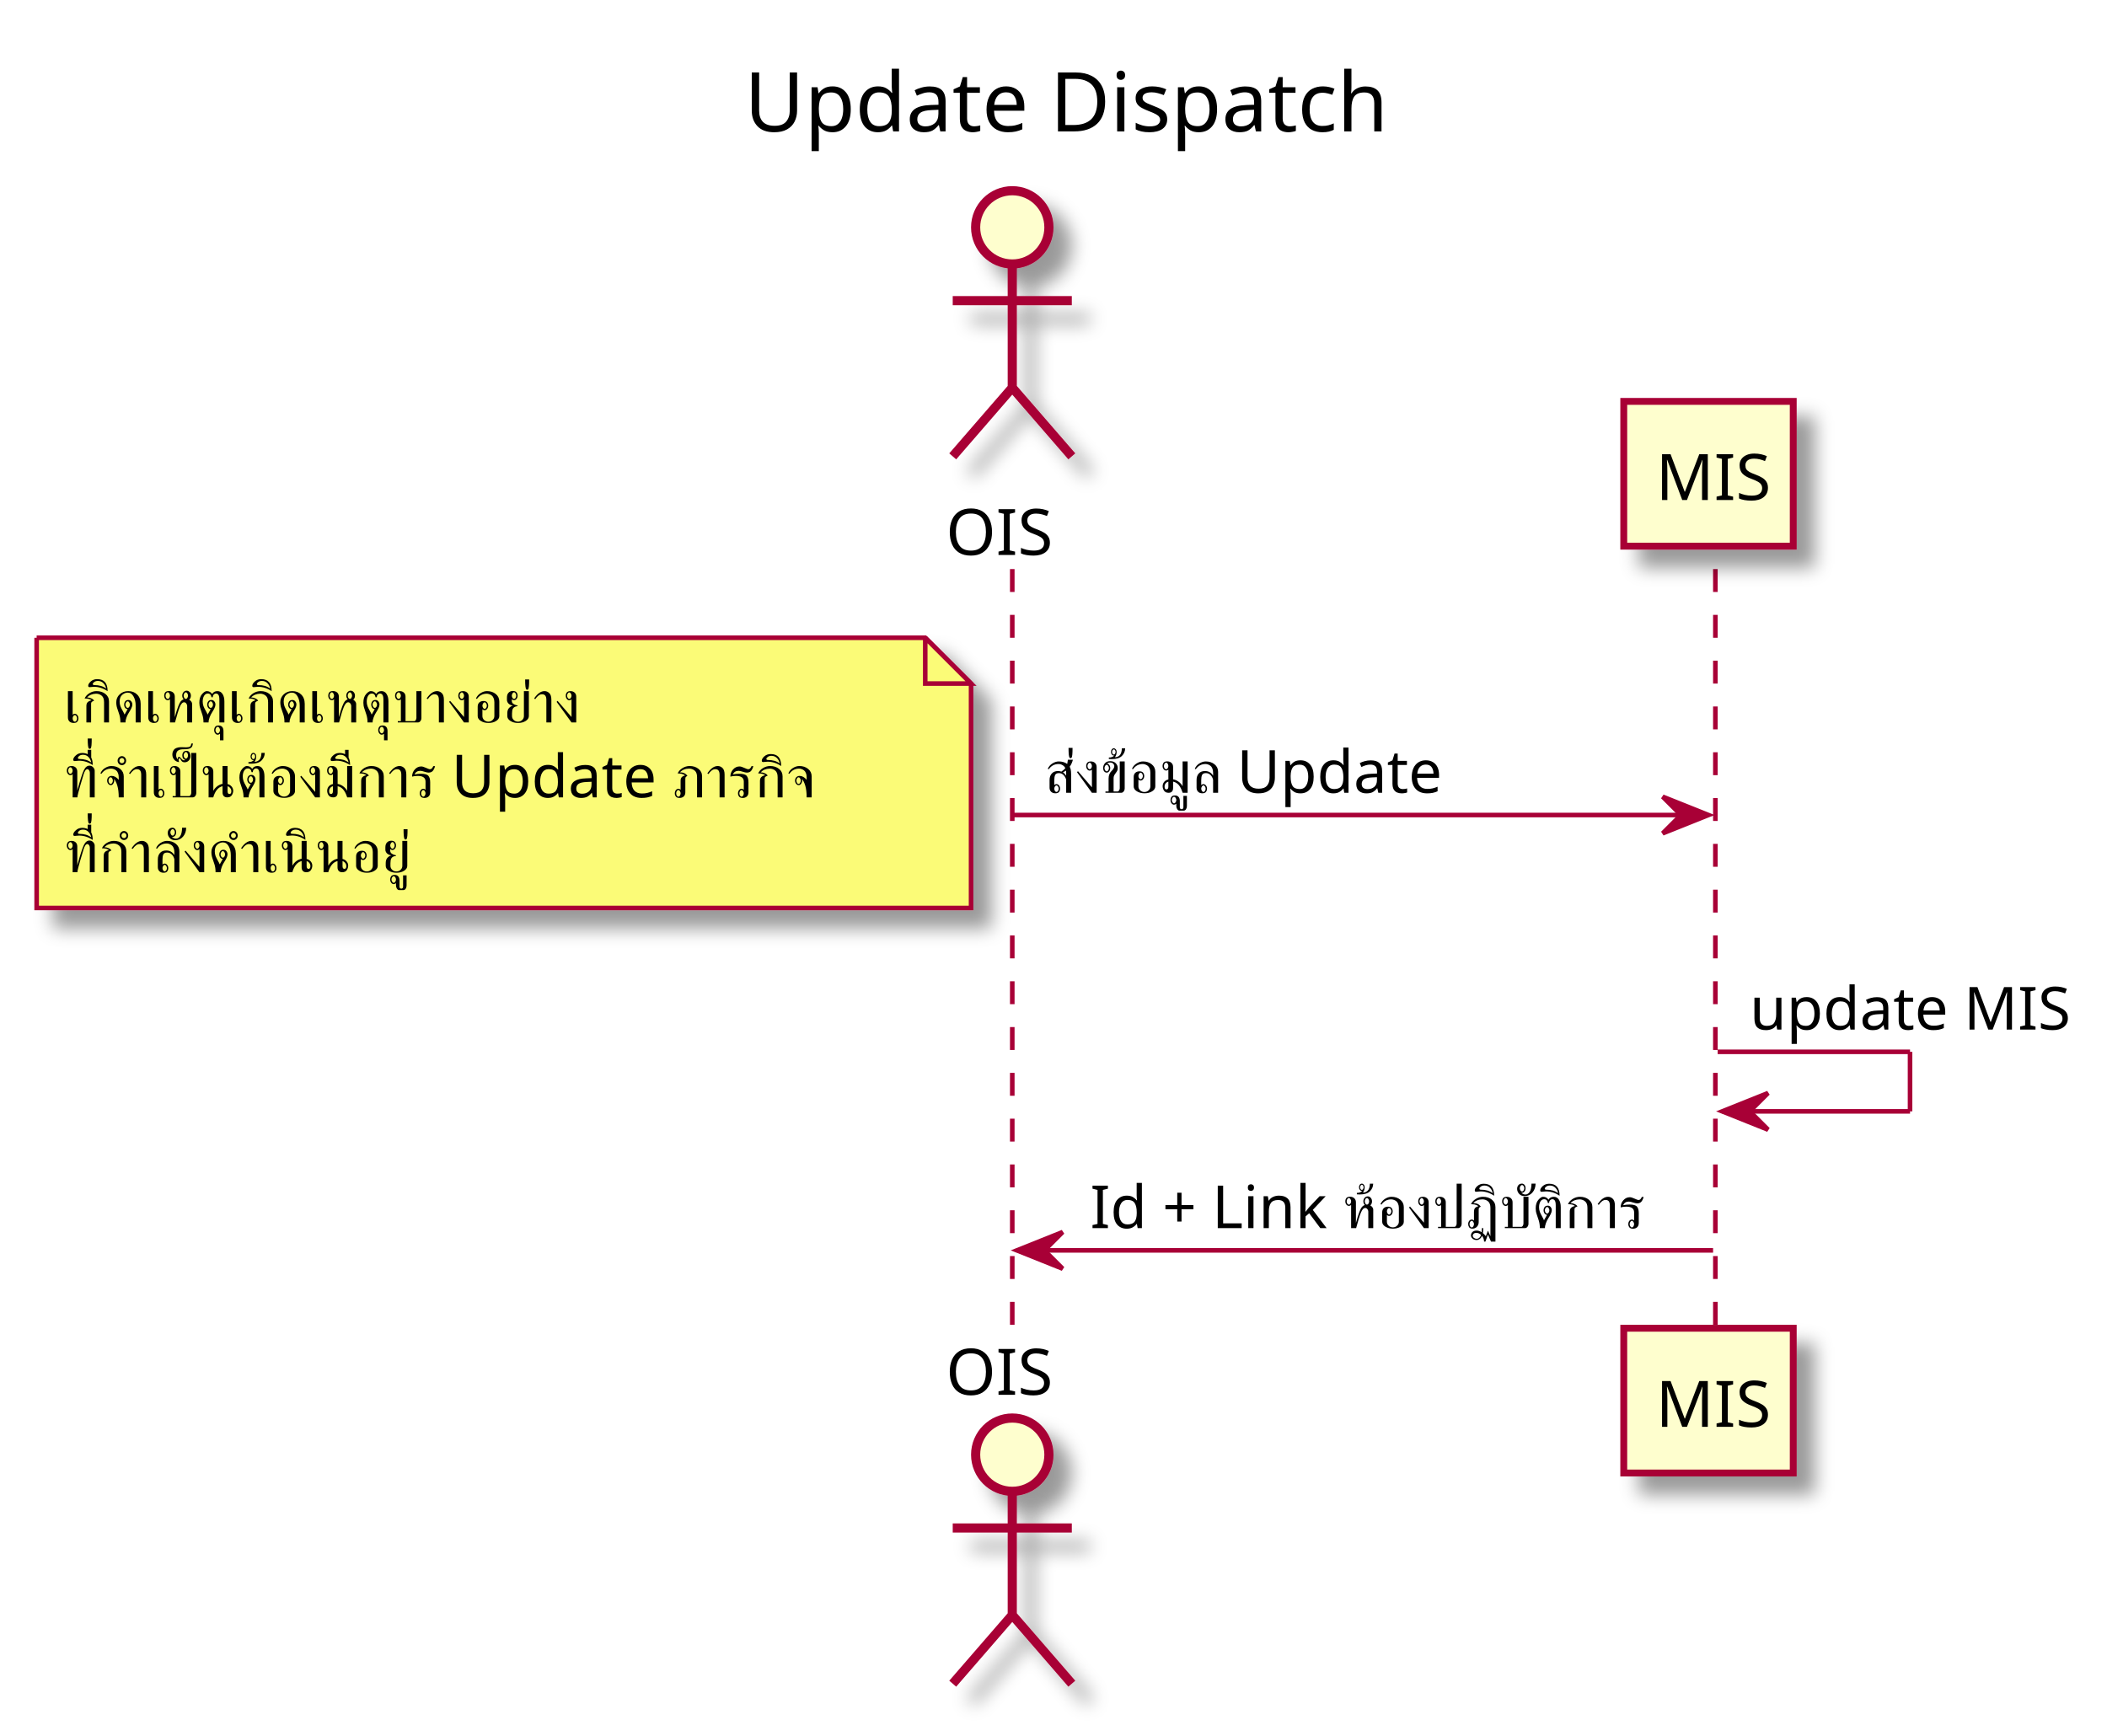
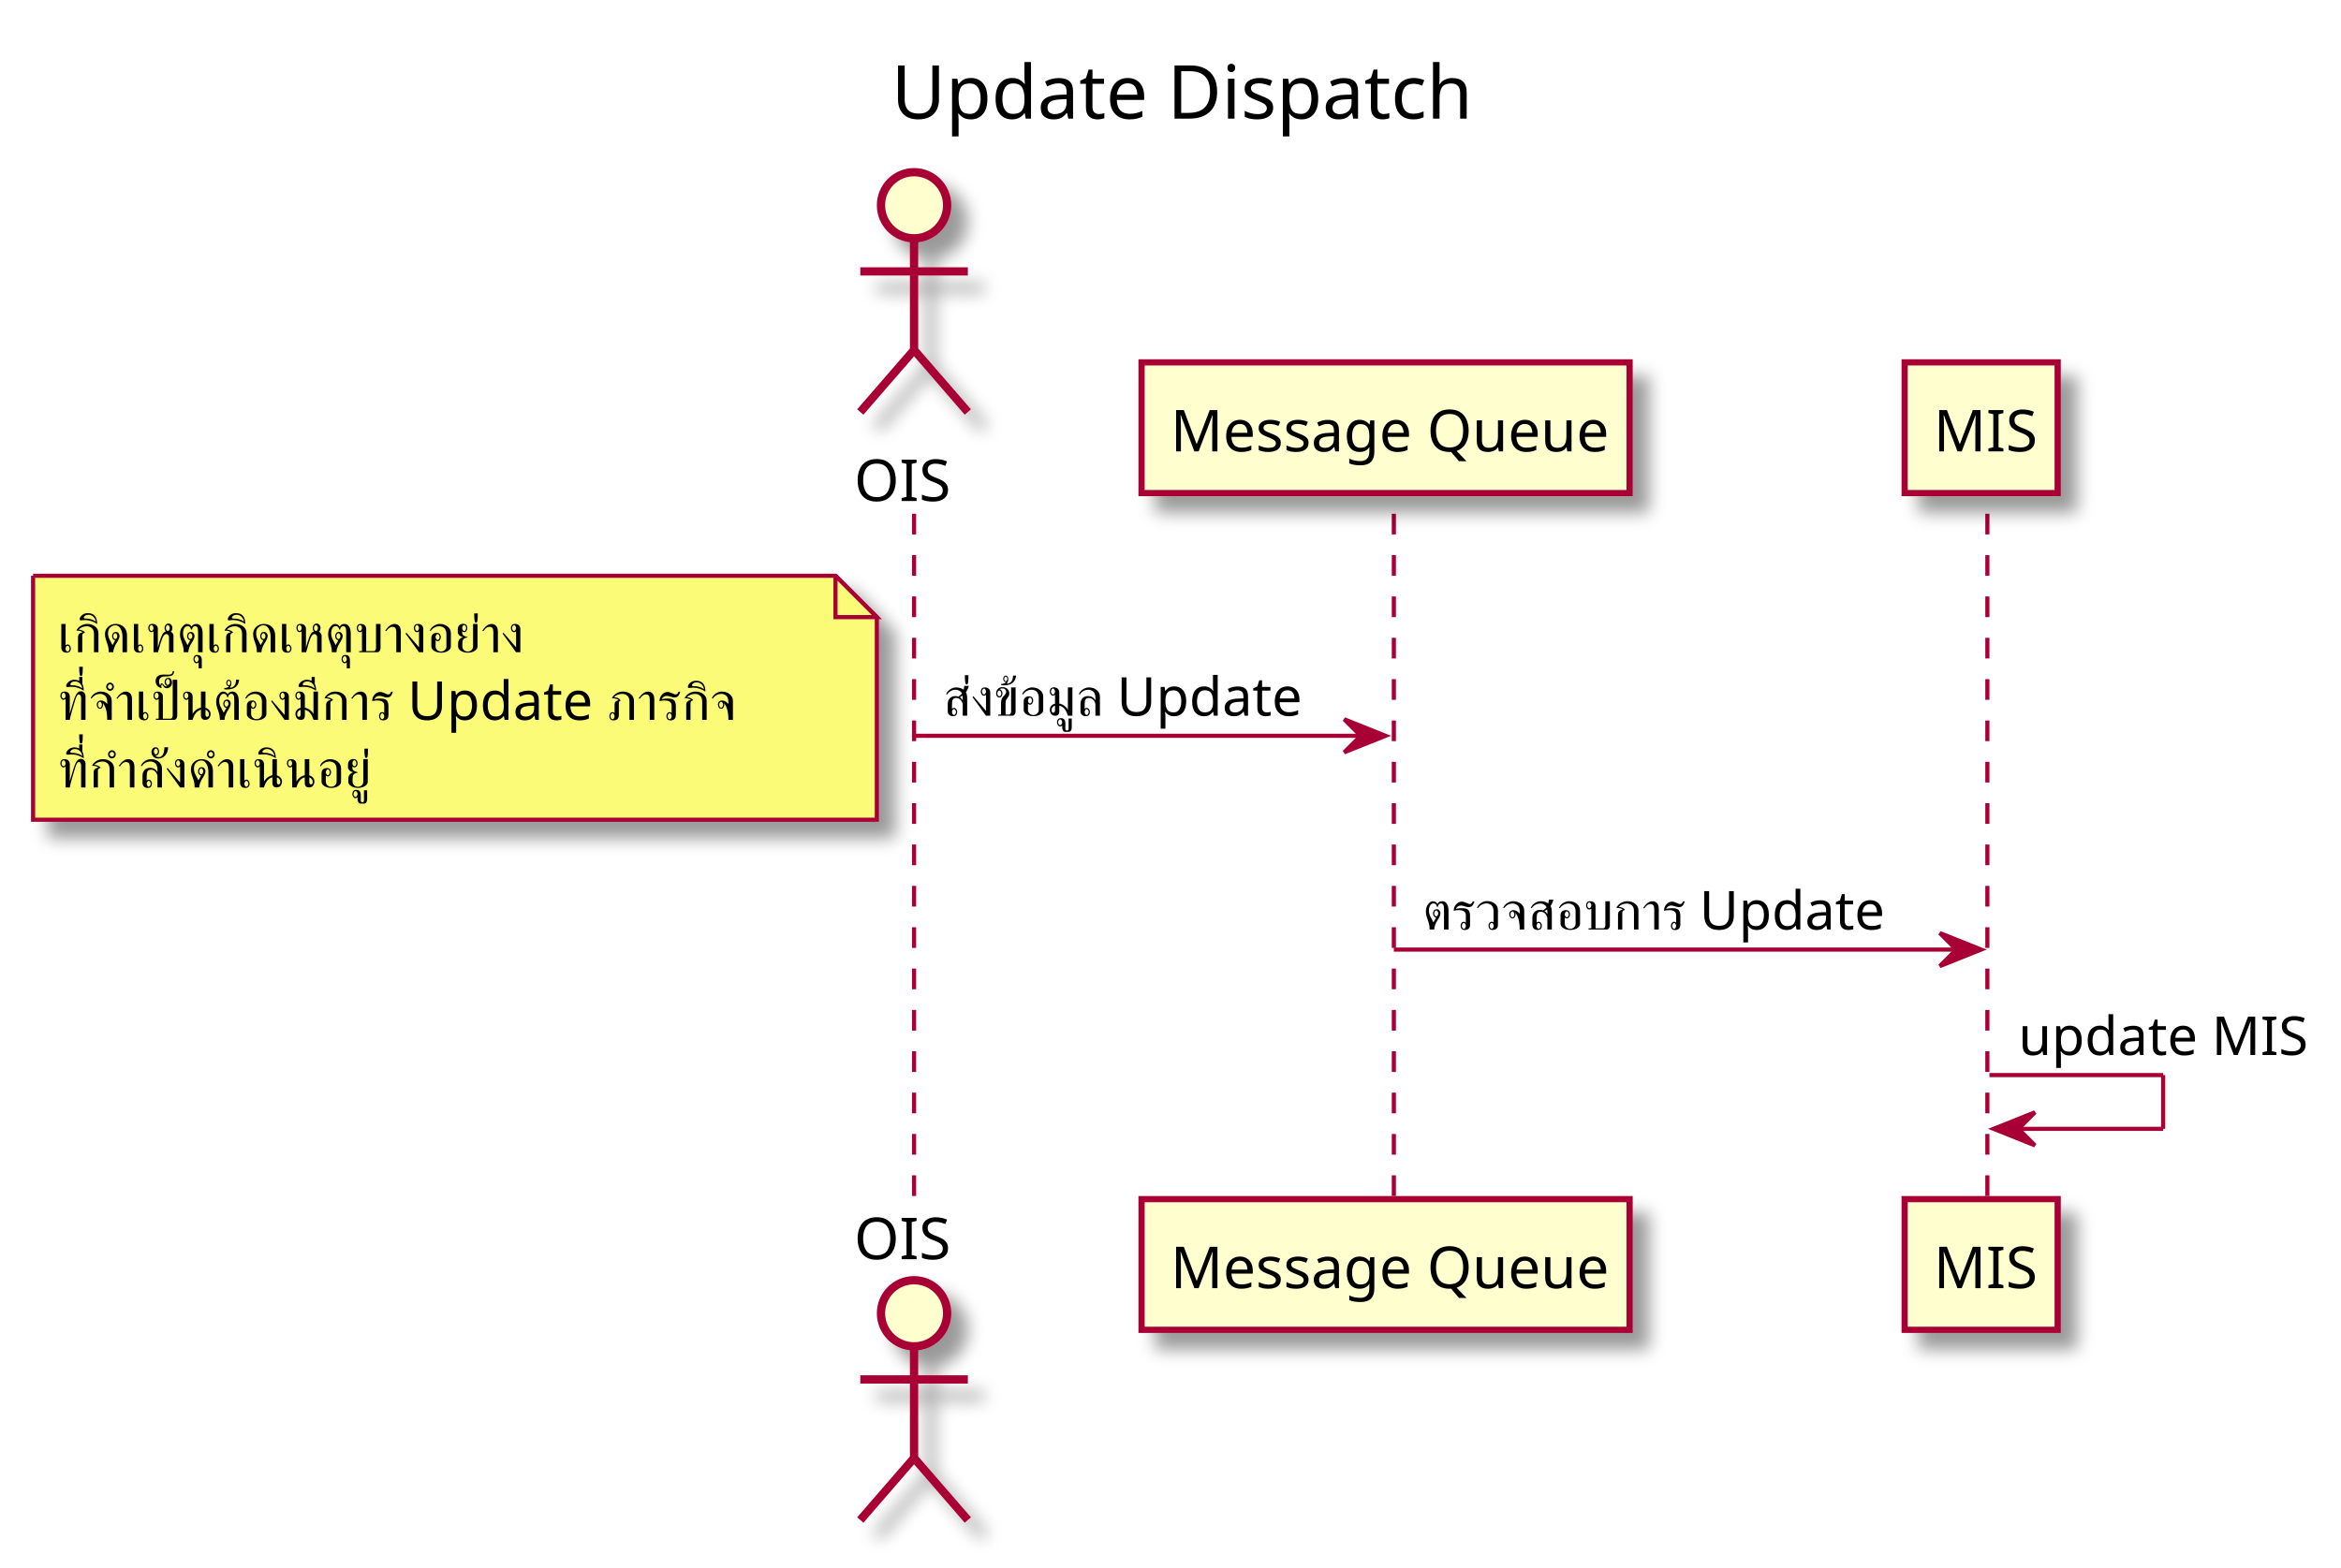
- <svg xmlns="http://www.w3.org/2000/svg" contentScriptType="application/ecmascript" contentStyleType="text/css" height="379px" preserveAspectRatio="none" style="width:460px;height:379px;" version="1.1" viewBox="0 0 460 379" width="460px" zoomAndPan="magnify">
+ <svg xmlns="http://www.w3.org/2000/svg" contentScriptType="application/ecmascript" contentStyleType="text/css" height="379px" preserveAspectRatio="none" style="width:566px;height:379px;" version="1.1" viewBox="0 0 566 379" width="566px" zoomAndPan="magnify">
  <defs>
-     <filter height="300%" id="fiz1p3us8rr1q" width="300%" x="-1" y="-1">
+     <filter height="300%" id="f1fxwqxp0oxmsr" width="300%" x="-1" y="-1">
      <feGaussianBlur result="blurOut" stdDeviation="2.0" />
      <feColorMatrix in="blurOut" result="blurOut2" type="matrix" values="0 0 0 0 0 0 0 0 0 0 0 0 0 0 0 0 0 0 .4 0" />
      <feOffset dx="4.0" dy="4.0" in="blurOut2" result="blurOut3" />
      <feBlend in="SourceGraphic" in2="blurOut3" mode="normal" />
    </filter>
  </defs>
  <g>
-     <text fill="#000000" font-family="sans-serif" font-size="18" lengthAdjust="spacingAndGlyphs" textLength="133" x="162.5" y="28.686">Update Dispatch</text>
+     <text fill="#000000" font-family="sans-serif" font-size="18" lengthAdjust="spacingAndGlyphs" textLength="133" x="215.5" y="28.686">Update Dispatch</text>
    <line style="stroke: #A80036; stroke-width: 1.0; stroke-dasharray: 5.0,5.0;" x1="221" x2="221" y1="124.25" y2="291.008" />
-     <line style="stroke: #A80036; stroke-width: 1.0; stroke-dasharray: 5.0,5.0;" x1="374.5" x2="374.5" y1="124.25" y2="291.008" />
+     <line style="stroke: #A80036; stroke-width: 1.0; stroke-dasharray: 5.0,5.0;" x1="337" x2="337" y1="124.25" y2="291.008" />
+     <line style="stroke: #A80036; stroke-width: 1.0; stroke-dasharray: 5.0,5.0;" x1="480.5" x2="480.5" y1="124.25" y2="291.008" />
    <text fill="#000000" font-family="sans-serif" font-size="14" lengthAdjust="spacingAndGlyphs" textLength="23" x="206.5" y="121.174">OIS</text>
-     <ellipse cx="221" cy="49.641" fill="#FEFECE" filter="url(#fiz1p3us8rr1q)" rx="8" ry="8" style="stroke: #A80036; stroke-width: 2.0;" />
-     <path d="M221,57.641 L221,84.641 M208,65.641 L234,65.641 M221,84.641 L208,99.641 M221,84.641 L234,99.641 " fill="none" filter="url(#fiz1p3us8rr1q)" style="stroke: #A80036; stroke-width: 2.0;" />
+     <ellipse cx="221" cy="49.641" fill="#FEFECE" filter="url(#f1fxwqxp0oxmsr)" rx="8" ry="8" style="stroke: #A80036; stroke-width: 2.0;" />
+     <path d="M221,57.641 L221,84.641 M208,65.641 L234,65.641 M221,84.641 L208,99.641 M221,84.641 L234,99.641 " fill="none" filter="url(#f1fxwqxp0oxmsr)" style="stroke: #A80036; stroke-width: 2.0;" />
    <text fill="#000000" font-family="sans-serif" font-size="14" lengthAdjust="spacingAndGlyphs" textLength="23" x="206.5" y="304.541">OIS</text>
-     <ellipse cx="221" cy="317.617" fill="#FEFECE" filter="url(#fiz1p3us8rr1q)" rx="8" ry="8" style="stroke: #A80036; stroke-width: 2.0;" />
-     <path d="M221,325.617 L221,352.617 M208,333.617 L234,333.617 M221,352.617 L208,367.617 M221,352.617 L234,367.617 " fill="none" filter="url(#fiz1p3us8rr1q)" style="stroke: #A80036; stroke-width: 2.0;" />
-     <rect fill="#FEFECE" filter="url(#fiz1p3us8rr1q)" height="31.609" style="stroke: #A80036; stroke-width: 1.5;" width="37" x="354.5" y="87.641" />
-     <text fill="#000000" font-family="sans-serif" font-size="14" lengthAdjust="spacingAndGlyphs" textLength="23" x="361.5" y="109.174">MIS</text>
-     <rect fill="#FEFECE" filter="url(#fiz1p3us8rr1q)" height="31.609" style="stroke: #A80036; stroke-width: 1.5;" width="37" x="354.5" y="290.008" />
-     <text fill="#000000" font-family="sans-serif" font-size="14" lengthAdjust="spacingAndGlyphs" textLength="23" x="361.5" y="311.541">MIS</text>
-     <polygon fill="#A80036" points="363,173.953,373,177.953,363,181.953,367,177.953" style="stroke: #A80036; stroke-width: 1.0;" />
-     <line style="stroke: #A80036; stroke-width: 1.0;" x1="221" x2="369" y1="177.953" y2="177.953" />
+     <ellipse cx="221" cy="317.617" fill="#FEFECE" filter="url(#f1fxwqxp0oxmsr)" rx="8" ry="8" style="stroke: #A80036; stroke-width: 2.0;" />
+     <path d="M221,325.617 L221,352.617 M208,333.617 L234,333.617 M221,352.617 L208,367.617 M221,352.617 L234,367.617 " fill="none" filter="url(#f1fxwqxp0oxmsr)" style="stroke: #A80036; stroke-width: 2.0;" />
+     <rect fill="#FEFECE" filter="url(#f1fxwqxp0oxmsr)" height="31.609" style="stroke: #A80036; stroke-width: 1.5;" width="118" x="276" y="87.641" />
+     <text fill="#000000" font-family="sans-serif" font-size="14" lengthAdjust="spacingAndGlyphs" textLength="104" x="283" y="109.174">Message Queue</text>
+     <rect fill="#FEFECE" filter="url(#f1fxwqxp0oxmsr)" height="31.609" style="stroke: #A80036; stroke-width: 1.5;" width="118" x="276" y="290.008" />
+     <text fill="#000000" font-family="sans-serif" font-size="14" lengthAdjust="spacingAndGlyphs" textLength="104" x="283" y="311.541">Message Queue</text>
+     <rect fill="#FEFECE" filter="url(#f1fxwqxp0oxmsr)" height="31.609" style="stroke: #A80036; stroke-width: 1.5;" width="37" x="460.5" y="87.641" />
+     <text fill="#000000" font-family="sans-serif" font-size="14" lengthAdjust="spacingAndGlyphs" textLength="23" x="467.5" y="109.174">MIS</text>
+     <rect fill="#FEFECE" filter="url(#f1fxwqxp0oxmsr)" height="31.609" style="stroke: #A80036; stroke-width: 1.5;" width="37" x="460.5" y="290.008" />
+     <text fill="#000000" font-family="sans-serif" font-size="14" lengthAdjust="spacingAndGlyphs" textLength="23" x="467.5" y="311.541">MIS</text>
+     <polygon fill="#A80036" points="325,173.953,335,177.953,325,181.953,329,177.953" style="stroke: #A80036; stroke-width: 1.0;" />
+     <line style="stroke: #A80036; stroke-width: 1.0;" x1="221" x2="331" y1="177.953" y2="177.953" />
    <text fill="#000000" font-family="sans-serif" font-size="13" lengthAdjust="spacingAndGlyphs" textLength="92" x="228" y="173.097">ส่งข้อมูล Update</text>
-     <path d="M8,139.25 L8,198.25 L212,198.25 L212,149.25 L202,139.25 L8,139.25 " fill="#FBFB77" filter="url(#fiz1p3us8rr1q)" style="stroke: #A80036; stroke-width: 1.0;" />
+     <path d="M8,139.25 L8,198.25 L212,198.25 L212,149.25 L202,139.25 L8,139.25 " fill="#FBFB77" filter="url(#f1fxwqxp0oxmsr)" style="stroke: #A80036; stroke-width: 1.0;" />
    <path d="M202,139.25 L202,149.25 L212,149.25 L202,139.25 " fill="#FBFB77" style="stroke: #A80036; stroke-width: 1.0;" />
    <text fill="#000000" font-family="sans-serif" font-size="13" lengthAdjust="spacingAndGlyphs" textLength="129" x="14" y="157.745">เกิดเหตุเกิดเหตุบางอย่าง</text>
    <text fill="#000000" font-family="sans-serif" font-size="13" lengthAdjust="spacingAndGlyphs" textLength="183" x="14" y="174.097">ที่จำเป็นต้องมีการ Update ภารกิจ</text>
    <text fill="#000000" font-family="sans-serif" font-size="13" lengthAdjust="spacingAndGlyphs" textLength="90" x="14" y="190.448">ที่กำลังดำเนินอยู่</text>
-     <line style="stroke: #A80036; stroke-width: 1.0;" x1="375" x2="417" y1="229.656" y2="229.656" />
-     <line style="stroke: #A80036; stroke-width: 1.0;" x1="417" x2="417" y1="229.656" y2="242.656" />
-     <line style="stroke: #A80036; stroke-width: 1.0;" x1="376" x2="417" y1="242.656" y2="242.656" />
-     <polygon fill="#A80036" points="386,238.656,376,242.656,386,246.656,382,242.656" style="stroke: #A80036; stroke-width: 1.0;" />
-     <text fill="#000000" font-family="sans-serif" font-size="13" lengthAdjust="spacingAndGlyphs" textLength="66" x="382" y="224.8">update MIS</text>
-     <polygon fill="#A80036" points="232,269.008,222,273.008,232,277.008,228,273.008" style="stroke: #A80036; stroke-width: 1.0;" />
-     <line style="stroke: #A80036; stroke-width: 1.0;" x1="226" x2="374" y1="273.008" y2="273.008" />
-     <text fill="#000000" font-family="sans-serif" font-size="13" lengthAdjust="spacingAndGlyphs" textLength="130" x="238" y="268.151">Id + Link ห้องปฏิบัติการ</text>
+     <polygon fill="#A80036" points="469,225.656,479,229.656,469,233.656,473,229.656" style="stroke: #A80036; stroke-width: 1.0;" />
+     <line style="stroke: #A80036; stroke-width: 1.0;" x1="337" x2="475" y1="229.656" y2="229.656" />
+     <text fill="#000000" font-family="sans-serif" font-size="13" lengthAdjust="spacingAndGlyphs" textLength="120" x="344" y="224.8">ตรวจสอบการ Update</text>
+     <line style="stroke: #A80036; stroke-width: 1.0;" x1="481" x2="523" y1="260.008" y2="260.008" />
+     <line style="stroke: #A80036; stroke-width: 1.0;" x1="523" x2="523" y1="260.008" y2="273.008" />
+     <line style="stroke: #A80036; stroke-width: 1.0;" x1="482" x2="523" y1="273.008" y2="273.008" />
+     <polygon fill="#A80036" points="492,269.008,482,273.008,492,277.008,488,273.008" style="stroke: #A80036; stroke-width: 1.0;" />
+     <text fill="#000000" font-family="sans-serif" font-size="13" lengthAdjust="spacingAndGlyphs" textLength="66" x="488" y="255.151">update MIS</text>
  </g>
</svg>
